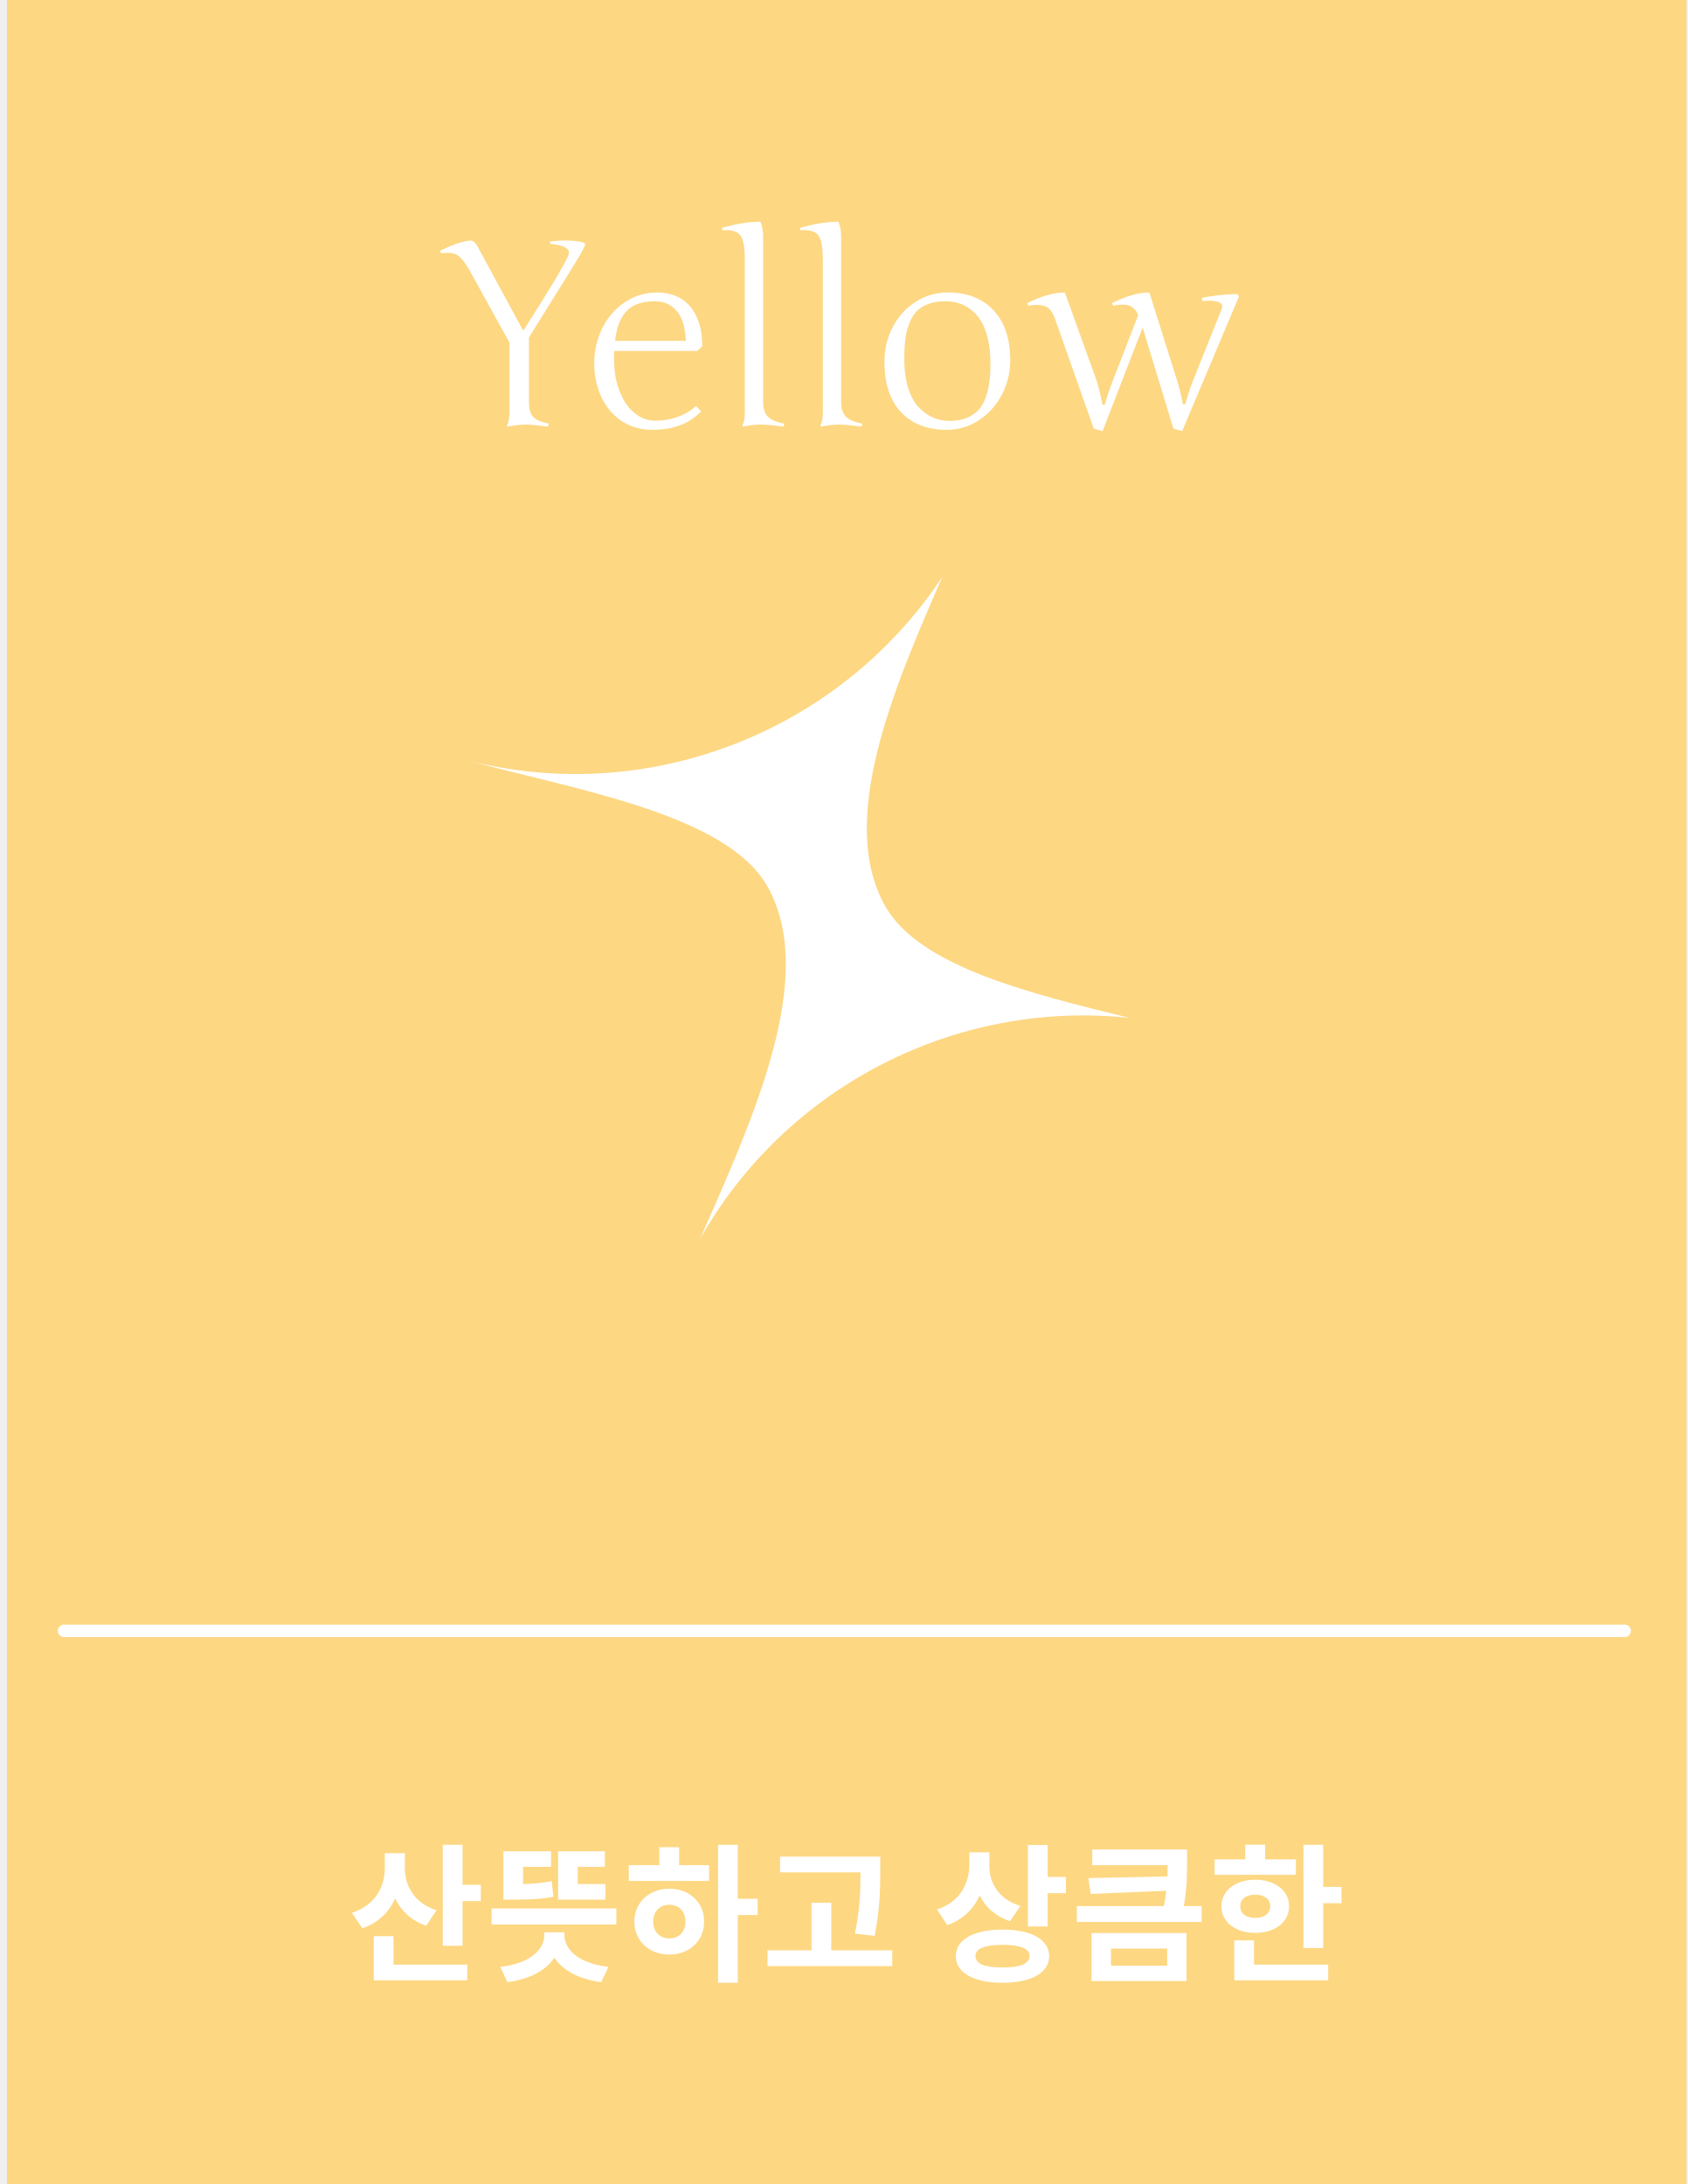
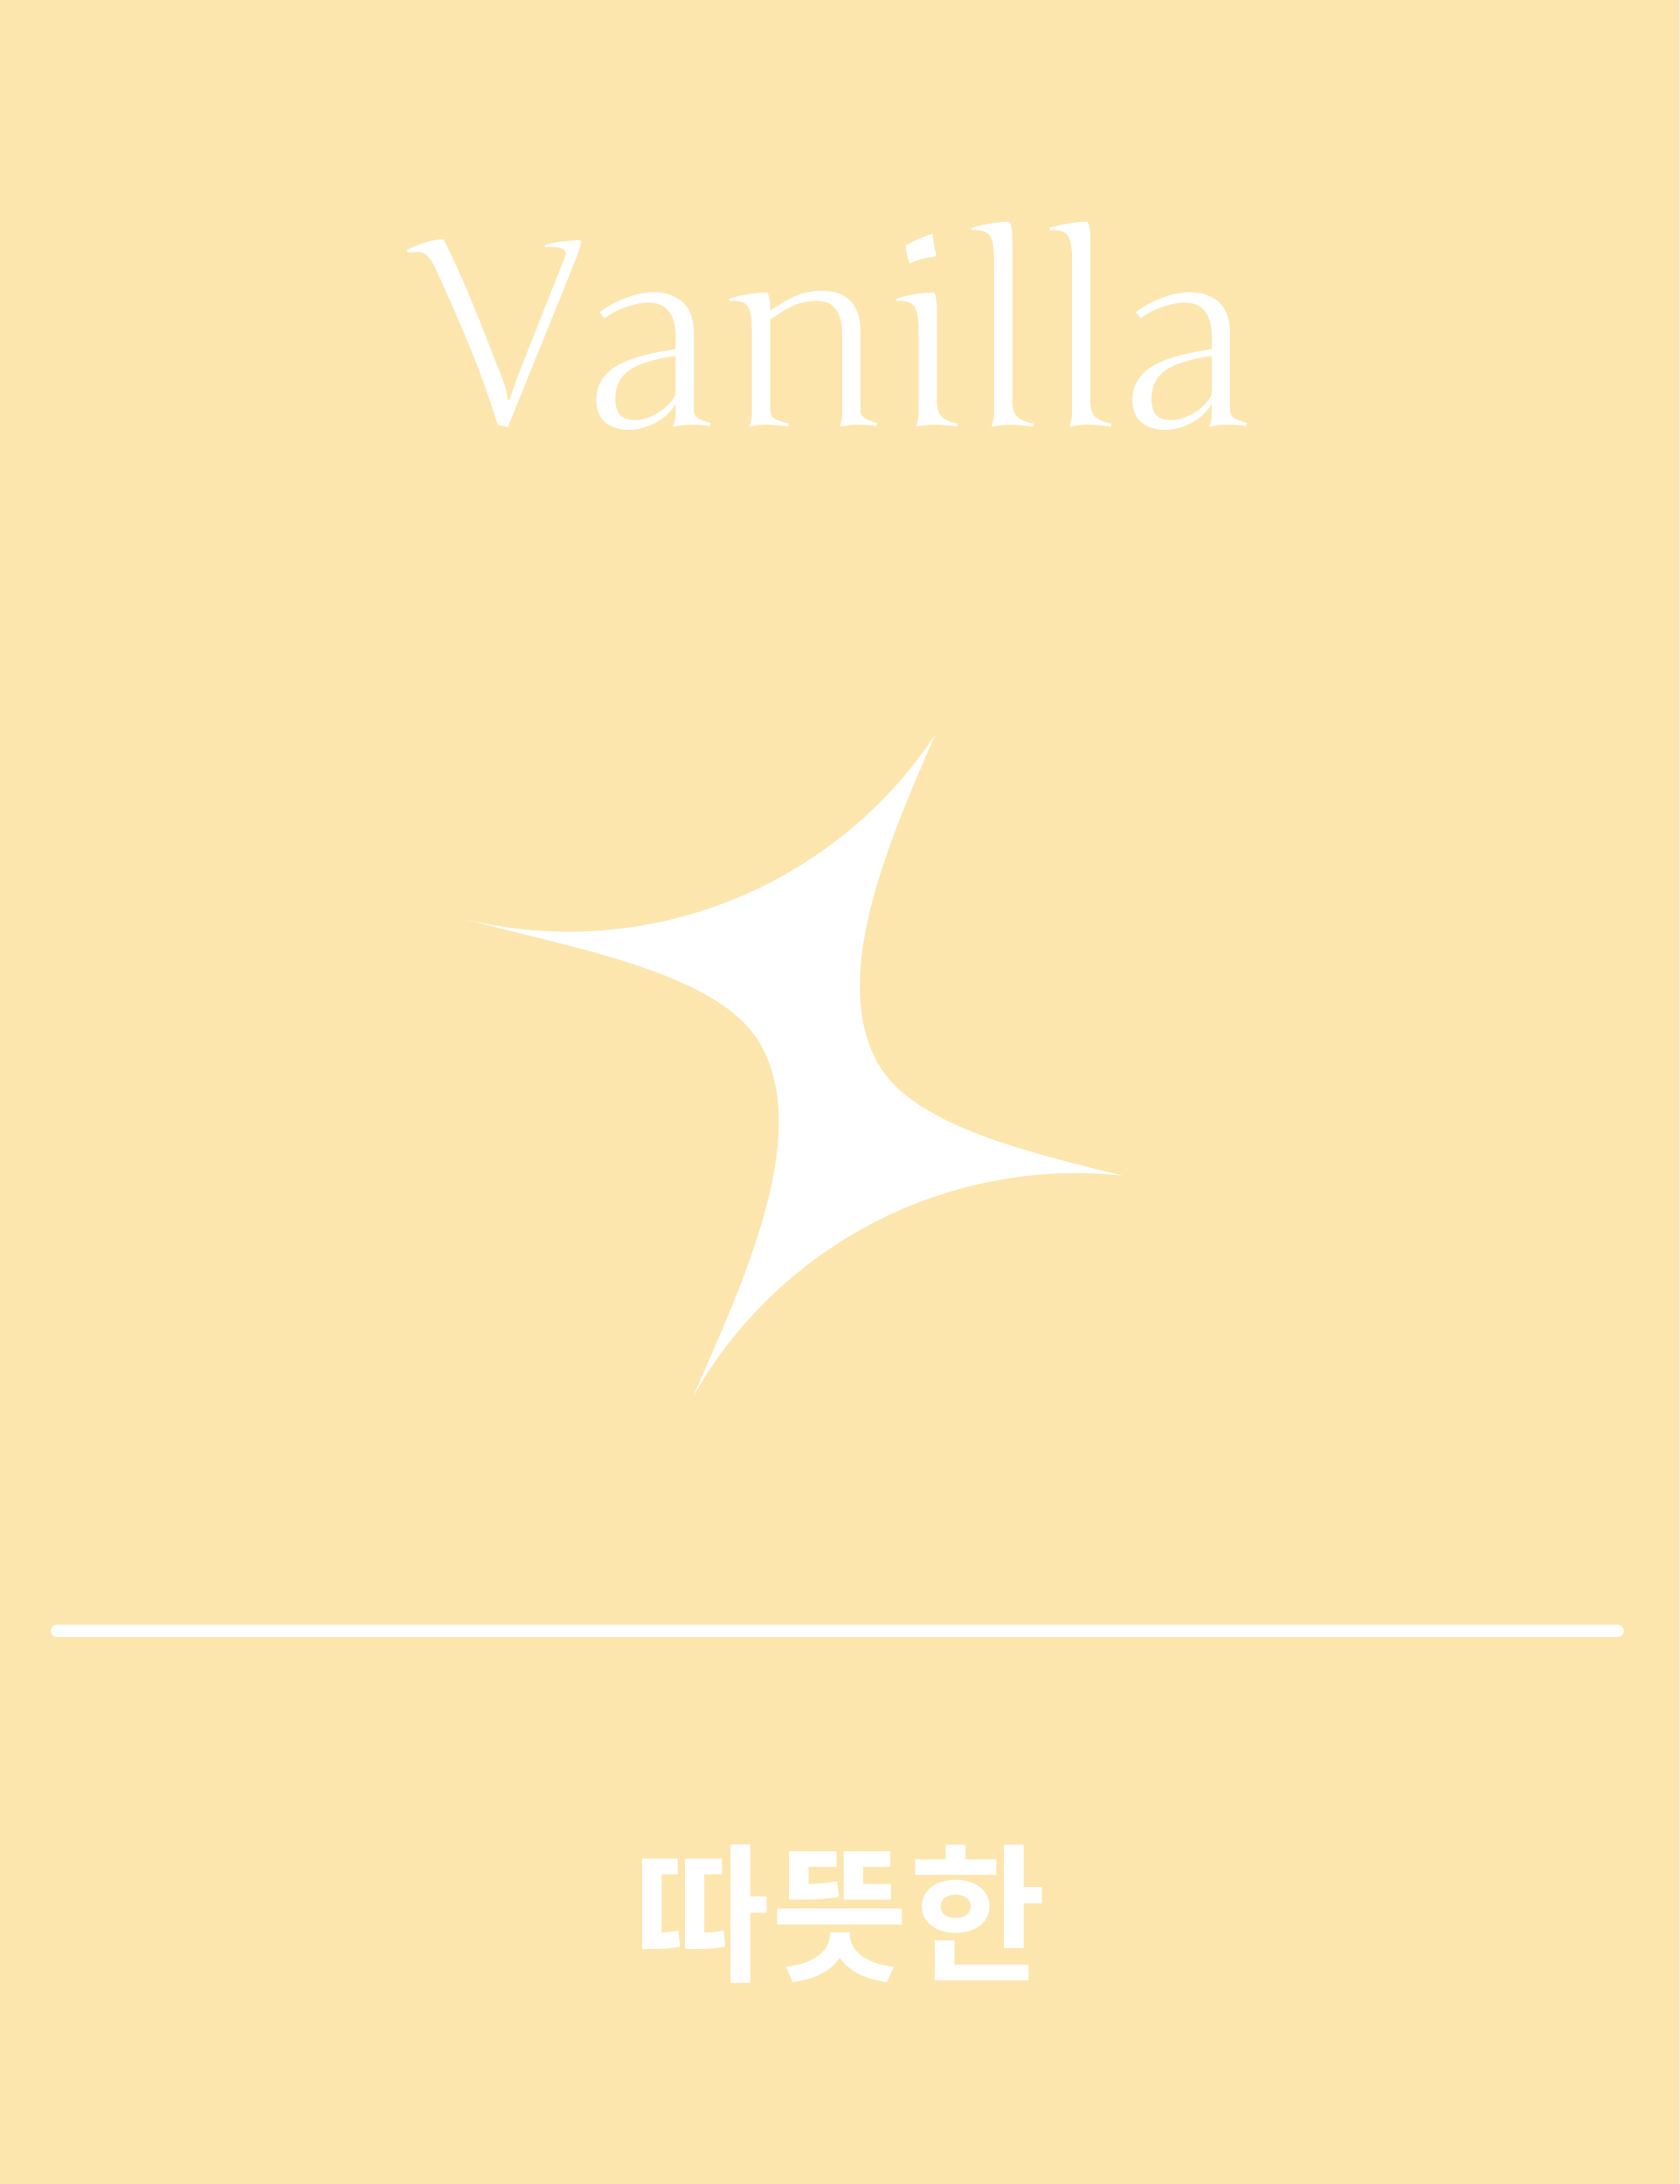
- <svg xmlns="http://www.w3.org/2000/svg" width="214" height="277" viewBox="0 0 214 277" fill="none">
-   <rect x="0.881" width="213" height="277" fill="#FDD782" />
-   <path d="M59.553 30.523C59.951 30.48 60.279 30.71 60.536 31.215L66.353 41.947C69.748 36.651 71.66 33.45 72.09 32.343C72.229 31.946 72.106 31.634 71.719 31.409C71.332 31.172 70.688 31.011 69.785 30.925L69.721 30.619C71.654 30.436 73.094 30.49 74.039 30.78C74.211 30.866 74.254 31 74.168 31.183C73.986 31.548 73.787 31.93 73.572 32.327C73.357 32.714 71.193 36.205 67.078 42.801V50.954C67.078 51.824 67.25 52.458 67.594 52.855C67.948 53.253 68.62 53.543 69.608 53.726L69.479 54.112C68.287 53.951 67.379 53.865 66.756 53.855C66.133 53.844 65.338 53.93 64.371 54.112L64.275 53.951C64.49 53.64 64.597 53.07 64.597 52.243V43.429L59.489 34.18C59.059 33.46 58.678 32.945 58.345 32.633C58.012 32.322 57.663 32.145 57.298 32.102C56.932 32.048 56.497 32.059 55.992 32.134L55.751 31.844C57.33 31.049 58.597 30.608 59.553 30.523ZM75.361 46.007C75.361 44.869 75.549 43.768 75.925 42.704C76.3 41.63 76.838 40.679 77.536 39.852C78.234 39.014 79.077 38.348 80.066 37.854C81.065 37.349 82.182 37.097 83.417 37.097C84.191 37.097 84.921 37.231 85.609 37.499C86.296 37.757 86.892 38.166 87.397 38.724C87.913 39.272 88.316 39.981 88.606 40.851C88.906 41.71 89.057 42.736 89.057 43.929L88.428 44.509H77.906C77.885 44.691 77.874 44.869 77.874 45.041C77.874 45.212 77.874 45.384 77.874 45.556C77.874 46.727 78.008 47.791 78.277 48.747C78.556 49.703 78.927 50.524 79.389 51.212C79.862 51.889 80.415 52.415 81.049 52.791C81.682 53.167 82.354 53.355 83.063 53.355C83.514 53.355 83.971 53.323 84.432 53.258C84.905 53.183 85.362 53.07 85.802 52.92C86.253 52.77 86.688 52.576 87.107 52.34C87.526 52.103 87.913 51.819 88.267 51.486L88.928 52.179C88.079 53.017 87.156 53.613 86.156 53.967C85.157 54.333 84.003 54.515 82.692 54.515C81.661 54.515 80.694 54.316 79.792 53.919C78.9 53.522 78.127 52.952 77.471 52.211C76.816 51.47 76.3 50.578 75.925 49.536C75.549 48.483 75.361 47.307 75.361 46.007ZM83.063 38.209C81.398 38.209 80.178 38.644 79.405 39.514C78.632 40.373 78.164 41.614 78.003 43.236H86.978C86.892 41.474 86.495 40.196 85.786 39.401C85.088 38.606 84.18 38.209 83.063 38.209ZM96.775 50.954C96.775 51.803 96.974 52.431 97.371 52.839C97.769 53.248 98.472 53.543 99.482 53.726L99.353 54.112C98.118 53.94 97.162 53.855 96.485 53.855C95.819 53.855 95.067 53.94 94.229 54.112L94.133 53.951C94.347 53.64 94.455 53.07 94.455 52.243V32.94C94.455 31.414 94.272 30.394 93.907 29.878C93.552 29.352 92.79 29.126 91.619 29.201L91.554 28.911C93.327 28.385 94.954 28.122 96.437 28.122C96.662 28.68 96.775 29.293 96.775 29.959V50.954ZM106.669 50.954C106.669 51.803 106.867 52.431 107.265 52.839C107.662 53.248 108.366 53.543 109.376 53.726L109.247 54.112C108.011 53.94 107.055 53.855 106.379 53.855C105.713 53.855 104.961 53.94 104.123 54.112L104.026 53.951C104.241 53.64 104.348 53.07 104.348 52.243V32.94C104.348 31.414 104.166 30.394 103.801 29.878C103.446 29.352 102.683 29.126 101.512 29.201L101.448 28.911C103.22 28.385 104.848 28.122 106.33 28.122C106.556 28.68 106.669 29.293 106.669 29.959V50.954ZM120.188 37.097C122.658 37.097 124.597 37.854 126.005 39.369C127.412 40.883 128.115 42.994 128.115 45.701C128.115 47.27 127.756 48.73 127.036 50.084C126.316 51.438 125.339 52.517 124.103 53.323C122.868 54.118 121.531 54.515 120.091 54.515C117.61 54.515 115.665 53.769 114.258 52.275C112.862 50.772 112.163 48.645 112.163 45.895C112.163 44.262 112.523 42.774 113.243 41.431C113.963 40.078 114.935 39.02 116.159 38.257C117.395 37.483 118.738 37.097 120.188 37.097ZM119.865 38.209C119.017 38.209 118.281 38.332 117.658 38.579C117.035 38.826 116.535 39.159 116.159 39.578C115.783 39.997 115.483 40.529 115.257 41.173C115.031 41.818 114.876 42.478 114.79 43.155C114.715 43.832 114.677 44.616 114.677 45.508C114.677 46.926 114.844 48.166 115.177 49.23C115.52 50.283 115.977 51.105 116.546 51.695C117.115 52.275 117.722 52.705 118.367 52.984C119.011 53.253 119.694 53.387 120.413 53.387C121.251 53.387 121.982 53.258 122.605 53.001C123.239 52.732 123.743 52.388 124.119 51.969C124.495 51.54 124.796 51.002 125.022 50.358C125.247 49.703 125.398 49.042 125.473 48.376C125.559 47.71 125.602 46.953 125.602 46.104C125.602 44.912 125.489 43.848 125.263 42.914C125.038 41.979 124.737 41.222 124.361 40.642C123.996 40.062 123.555 39.584 123.04 39.208C122.535 38.831 122.025 38.574 121.509 38.434C120.993 38.284 120.446 38.209 119.865 38.209ZM149.917 54.676L148.805 54.354L144.906 41.544L139.83 54.676L138.702 54.354L133.916 40.787C133.744 40.228 133.54 39.788 133.304 39.465C133.068 39.143 132.815 38.934 132.547 38.837C132.289 38.74 131.999 38.687 131.677 38.676C131.365 38.654 130.946 38.687 130.42 38.773L130.259 38.45C132.063 37.548 133.658 37.097 135.044 37.097L139.105 48.376C139.33 49.139 139.572 50.127 139.83 51.341H140.088C140.485 50.03 140.77 49.166 140.942 48.747L144.342 39.965C144.213 39.61 144.035 39.342 143.81 39.159C143.584 38.977 143.385 38.842 143.214 38.756C143.117 38.703 142.972 38.67 142.779 38.66C142.596 38.638 142.403 38.633 142.198 38.644C142.005 38.644 141.812 38.66 141.618 38.692C141.436 38.713 141.291 38.74 141.183 38.773L141.006 38.45C142.811 37.548 144.395 37.097 145.76 37.097L149.288 48.312C149.546 49.139 149.788 50.127 150.013 51.276H150.287C150.62 50.181 150.905 49.31 151.141 48.666L154.944 39.143C155.052 38.885 155.025 38.676 154.864 38.515C154.702 38.353 154.418 38.246 154.01 38.192C153.601 38.128 153.096 38.123 152.495 38.176L152.398 37.79C153.773 37.489 155.282 37.322 156.926 37.29L157.119 37.612L149.917 54.676Z" fill="white" />
-   <path d="M55.354 242.283C52.524 241.371 51.346 239.167 51.346 236.945V235.045H48.801V236.926C48.801 239.319 47.566 241.656 44.622 242.606L45.952 244.562C47.946 243.897 49.333 242.53 50.111 240.782C50.871 242.359 52.163 243.612 54.062 244.239L55.354 242.283ZM49.903 245.569H47.395V251.172H59.267V249.178H49.903V245.569ZM58.659 239.053V233.982H56.152V246.784H58.659V241.124H60.977V239.053H58.659ZM76.779 238.958H73.265V236.774H76.703V234.799H70.777V240.934H76.779V238.958ZM69.96 238.598C68.725 238.825 67.623 238.92 66.332 238.958V236.774H69.884V234.799H63.843V240.934H64.888C66.959 240.934 68.44 240.896 70.188 240.573L69.96 238.598ZM71.574 245.075H69.029V245.398C69.029 247.221 67.32 249.007 63.444 249.463L64.337 251.4C67.225 251.02 69.238 249.9 70.302 248.304C71.365 249.9 73.379 251.02 76.247 251.4L77.159 249.463C73.284 249.007 71.574 247.221 71.574 245.398V245.075ZM62.343 242.055V244.087H78.166V242.055H62.343ZM84.888 245.854C83.711 245.854 82.837 245.056 82.837 243.726C82.837 242.397 83.711 241.58 84.888 241.58C86.066 241.58 86.921 242.397 86.921 243.707C86.921 245.056 86.066 245.854 84.888 245.854ZM84.888 239.547C82.343 239.547 80.444 241.276 80.444 243.707C80.444 246.177 82.343 247.905 84.888 247.905C87.415 247.905 89.295 246.177 89.295 243.707C89.295 241.276 87.415 239.547 84.888 239.547ZM86.123 234.286H83.616V236.565H79.741V238.56H89.922V236.565H86.123V234.286ZM96.077 240.82H93.569V233.982H91.062V251.476H93.569V242.89H96.077V240.82ZM110.929 245.531C111.632 241.808 111.632 239.338 111.632 237.154V235.482H98.924V237.477H109.125C109.125 239.509 109.087 241.941 108.422 245.246L110.929 245.531ZM105.421 247.354V241.333H102.913V247.354H97.329V249.368H113.152V247.354H105.421ZM129.402 241.732C126.647 240.877 125.47 238.825 125.47 236.717V234.932H122.924V236.508C122.924 238.882 121.747 241.219 118.821 242.188L120.132 244.163C122.127 243.46 123.475 242.112 124.235 240.402C124.976 241.884 126.249 243.061 128.091 243.669L129.402 241.732ZM127.141 249.539C124.9 249.539 123.703 249.083 123.703 248.095C123.703 247.126 124.9 246.67 127.141 246.67C129.364 246.67 130.56 247.126 130.56 248.095C130.56 249.083 129.364 249.539 127.141 249.539ZM127.141 244.733C123.494 244.733 121.215 245.987 121.215 248.095C121.215 250.223 123.494 251.476 127.141 251.476C130.769 251.476 133.049 250.223 133.049 248.095C133.049 245.987 130.769 244.733 127.141 244.733ZM132.859 238.047V234.001H130.351V244.334H132.859V240.117H135.176V238.047H132.859ZM140.892 247.145H148.015V249.311H140.892V247.145ZM138.423 251.267H150.466V245.17H138.423V251.267ZM150.124 241.751C150.542 239.471 150.542 237.743 150.542 236.147V234.571H138.518V236.565H148.072C148.072 237.021 148.072 237.496 148.053 237.99L138.024 238.199L138.309 240.212L147.901 239.813C147.825 240.421 147.749 241.048 147.598 241.751H136.561V243.764H152.384V241.751H150.124ZM164.35 235.824H160.437V233.963H157.91V235.824H154.035V237.781H164.331L164.35 235.824ZM157.284 241.77C157.284 240.82 158.062 240.307 159.183 240.307C160.285 240.307 161.083 240.82 161.083 241.77C161.083 242.738 160.285 243.251 159.183 243.251C158.062 243.251 157.284 242.738 157.284 241.77ZM163.476 241.77C163.476 239.794 161.69 238.408 159.183 238.408C156.676 238.408 154.89 239.794 154.89 241.77C154.89 243.783 156.676 245.151 159.183 245.151C161.69 245.151 163.476 243.783 163.476 241.77ZM159.031 246.101H156.524V251.172H168.434V249.178H159.031V246.101ZM167.807 239.319V233.982H165.299V247.069H167.807V241.39H170.124V239.319H167.807Z" fill="white" />
-   <path d="M8.122 206.843L206.037 206.843" stroke="white" stroke-width="1.583" stroke-linecap="round" stroke-linejoin="round" />
-   <path d="M59.631 96.529C72.922 100.17 92.124 103.235 97.316 112.416C103.82 123.919 95.367 142.123 88.763 157.169C99.75 137.672 121.391 126.755 143.24 129.105C130.905 126.056 116.631 122.66 112.266 114.94C106.178 104.175 113.193 87.538 119.531 73.115C106.658 92.626 82.599 102.264 59.631 96.529Z" fill="white" />
+ <svg xmlns="http://www.w3.org/2000/svg" width="213" height="277" viewBox="0 0 213 277" fill="none">
+   <rect width="213" height="277" fill="#FCE6AE" />
+   <path d="M64.407 54.177L63.118 53.855C62.065 50.481 60.921 47.286 59.685 44.267C58.461 41.238 56.978 37.833 55.238 34.051C54.905 33.31 54.562 32.778 54.207 32.456C53.852 32.134 53.482 31.973 53.095 31.973C52.719 31.973 52.268 31.994 51.742 32.037L51.581 31.715C53.385 30.812 54.943 30.361 56.253 30.361C56.834 31.5 57.387 32.644 57.913 33.794C58.44 34.932 58.993 36.21 59.573 37.628C60.164 39.046 60.609 40.131 60.91 40.883C61.211 41.624 61.71 42.898 62.409 44.702C63.118 46.507 63.563 47.645 63.746 48.118C64.079 48.902 64.289 49.767 64.374 50.712H64.648C64.681 50.637 64.799 50.261 65.003 49.584C65.207 48.908 65.449 48.231 65.728 47.554L71.738 32.343C71.803 31.935 71.62 31.65 71.19 31.489C70.772 31.328 70.095 31.291 69.16 31.377L69.064 31.086C70.449 30.689 71.932 30.49 73.511 30.49C73.597 30.49 73.656 30.528 73.688 30.603C73.731 30.668 73.742 30.737 73.72 30.812C73.602 31.21 73.473 31.618 73.334 32.037C73.205 32.456 70.229 39.836 64.407 54.177ZM87.997 52.034C87.997 52.216 88.034 52.388 88.109 52.549C88.195 52.7 88.292 52.829 88.399 52.936C88.518 53.033 88.684 53.129 88.899 53.226C89.114 53.323 89.302 53.398 89.463 53.452C89.624 53.505 89.85 53.575 90.14 53.661L90.011 54.048C89.323 53.919 88.641 53.855 87.964 53.855C87.116 53.855 86.278 53.94 85.451 54.112L85.354 53.951C85.58 53.64 85.692 53.07 85.692 52.243V51.18C85.155 52.179 84.317 52.984 83.179 53.597C82.051 54.209 80.907 54.515 79.747 54.515C78.511 54.515 77.512 54.198 76.749 53.565C75.998 52.92 75.622 51.969 75.622 50.712C75.622 49.896 75.788 49.171 76.121 48.537C76.465 47.893 76.916 47.35 77.475 46.91C78.044 46.459 78.769 46.061 79.65 45.717C80.541 45.373 81.455 45.094 82.389 44.879C83.335 44.665 84.436 44.466 85.692 44.283V42.801C85.692 39.847 84.527 38.37 82.196 38.37C81.444 38.37 80.52 38.558 79.424 38.934C78.339 39.299 77.426 39.782 76.685 40.384L76.024 39.627C76.959 38.885 78.065 38.273 79.344 37.79C80.633 37.306 81.836 37.065 82.953 37.065C83.447 37.065 83.915 37.113 84.355 37.209C84.806 37.295 85.257 37.462 85.709 37.709C86.17 37.945 86.562 38.252 86.885 38.627C87.218 38.993 87.486 39.487 87.69 40.11C87.894 40.722 87.997 41.42 87.997 42.205V52.034ZM80.504 53.291C81.439 53.291 82.416 52.984 83.436 52.372C84.457 51.749 85.209 50.976 85.692 50.052V45.137C82.942 45.535 80.977 46.147 79.795 46.974C78.624 47.791 78.039 48.983 78.039 50.551C78.039 51.507 78.243 52.206 78.651 52.646C79.059 53.076 79.677 53.291 80.504 53.291ZM95.36 41.915C95.36 41.195 95.323 40.593 95.248 40.11C95.183 39.627 95.06 39.24 94.877 38.95C94.705 38.66 94.463 38.456 94.152 38.337C93.84 38.219 93.507 38.16 93.153 38.16C92.809 38.16 92.6 38.166 92.524 38.176L92.46 37.886C94.211 37.36 95.838 37.097 97.342 37.097C97.568 37.666 97.681 38.278 97.681 38.934V39.401C98.304 38.982 98.878 38.617 99.405 38.305C99.931 37.994 100.447 37.73 100.952 37.516C101.467 37.301 101.994 37.14 102.531 37.032C103.068 36.925 103.659 36.871 104.303 36.871C104.883 36.871 105.458 36.946 106.027 37.097C106.607 37.247 107.123 37.516 107.574 37.902C108.036 38.289 108.407 38.815 108.686 39.481C108.976 40.148 109.121 40.991 109.121 42.011V52.034C109.121 52.291 109.18 52.506 109.298 52.678C109.427 52.85 109.588 52.995 109.782 53.113C109.986 53.231 110.217 53.334 110.475 53.419C110.732 53.495 111.001 53.575 111.28 53.661L111.135 54.048C110.534 53.919 109.733 53.855 108.734 53.855C108.122 53.855 107.408 53.94 106.591 54.112L106.495 53.951C106.709 53.64 106.817 53.07 106.817 52.243V42.607C106.817 41.705 106.731 40.969 106.559 40.4C106.387 39.82 106.151 39.369 105.85 39.046C105.56 38.713 105.216 38.482 104.819 38.353C104.432 38.225 104.019 38.16 103.578 38.16C103.041 38.16 102.536 38.209 102.063 38.305C101.602 38.402 101.134 38.552 100.662 38.756C100.2 38.95 99.727 39.197 99.244 39.498C98.76 39.788 98.239 40.131 97.681 40.529V51.647C97.681 51.991 97.707 52.27 97.761 52.485C97.815 52.689 97.928 52.861 98.1 53.001C98.272 53.14 98.513 53.264 98.825 53.371C99.136 53.478 99.544 53.597 100.049 53.726L99.92 54.112C99.297 54.026 98.766 53.962 98.325 53.919C97.895 53.876 97.546 53.855 97.278 53.855C96.665 53.855 95.951 53.94 95.135 54.112L95.038 53.951C95.253 53.64 95.36 53.07 95.36 52.243V41.915ZM116.501 41.915C116.501 40.389 116.318 39.369 115.953 38.853C115.599 38.327 114.836 38.101 113.665 38.176L113.601 37.886C115.373 37.36 117 37.097 118.483 37.097C118.708 37.655 118.821 38.268 118.821 38.934V50.954C118.821 51.803 119.02 52.431 119.417 52.839C119.815 53.248 120.519 53.543 121.528 53.726L121.399 54.112C120.164 53.94 119.208 53.855 118.531 53.855C117.865 53.855 117.113 53.94 116.275 54.112L116.179 53.951C116.394 53.64 116.501 53.07 116.501 52.243V41.915ZM114.857 31.119C115.878 30.528 117.033 30.034 118.322 29.636C118.322 30.528 118.467 31.409 118.757 32.279L118.547 32.569C117.527 32.633 116.463 32.918 115.357 33.423C115.088 32.682 114.922 31.914 114.857 31.119ZM128.393 50.954C128.393 51.803 128.591 52.431 128.989 52.839C129.386 53.248 130.09 53.543 131.1 53.726L130.971 54.112C129.735 53.94 128.779 53.855 128.103 53.855C127.437 53.855 126.685 53.94 125.847 54.112L125.75 53.951C125.965 53.64 126.072 53.07 126.072 52.243V32.94C126.072 31.414 125.89 30.394 125.524 29.878C125.17 29.352 124.407 29.126 123.236 29.201L123.172 28.911C124.944 28.385 126.572 28.122 128.054 28.122C128.28 28.68 128.393 29.293 128.393 29.959V50.954ZM138.286 50.954C138.286 51.803 138.485 52.431 138.882 52.839C139.28 53.248 139.983 53.543 140.993 53.726L140.864 54.112C139.629 53.94 138.673 53.855 137.996 53.855C137.33 53.855 136.578 53.94 135.74 54.112L135.644 53.951C135.858 53.64 135.966 53.07 135.966 52.243V32.94C135.966 31.414 135.783 30.394 135.418 29.878C135.063 29.352 134.301 29.126 133.13 29.201L133.065 28.911C134.838 28.385 136.465 28.122 137.948 28.122C138.173 28.68 138.286 29.293 138.286 29.959V50.954ZM155.995 52.034C155.995 52.216 156.032 52.388 156.107 52.549C156.193 52.7 156.29 52.829 156.397 52.936C156.516 53.033 156.682 53.129 156.897 53.226C157.112 53.323 157.3 53.398 157.461 53.452C157.622 53.505 157.848 53.575 158.138 53.661L158.009 54.048C157.321 53.919 156.639 53.855 155.962 53.855C155.114 53.855 154.276 53.94 153.449 54.112L153.352 53.951C153.578 53.64 153.69 53.07 153.69 52.243V51.18C153.153 52.179 152.315 52.984 151.177 53.597C150.049 54.209 148.905 54.515 147.745 54.515C146.509 54.515 145.51 54.198 144.748 53.565C143.996 52.92 143.62 51.969 143.62 50.712C143.62 49.896 143.786 49.171 144.119 48.537C144.463 47.893 144.914 47.35 145.473 46.91C146.042 46.459 146.767 46.061 147.648 45.717C148.54 45.373 149.453 45.094 150.387 44.879C151.333 44.665 152.434 44.466 153.69 44.283V42.801C153.69 39.847 152.525 38.37 150.194 38.37C149.442 38.37 148.518 38.558 147.422 38.934C146.337 39.299 145.424 39.782 144.683 40.384L144.022 39.627C144.957 38.885 146.063 38.273 147.342 37.79C148.631 37.306 149.834 37.065 150.951 37.065C151.445 37.065 151.913 37.113 152.353 37.209C152.804 37.295 153.255 37.462 153.707 37.709C154.168 37.945 154.561 38.252 154.883 38.627C155.216 38.993 155.484 39.487 155.688 40.11C155.893 40.722 155.995 41.42 155.995 42.205V52.034ZM148.502 53.291C149.437 53.291 150.414 52.984 151.435 52.372C152.455 51.749 153.207 50.976 153.69 50.052V45.137C150.94 45.535 148.975 46.147 147.793 46.974C146.622 47.791 146.037 48.983 146.037 50.551C146.037 51.507 146.241 52.206 146.649 52.646C147.057 53.076 147.675 53.291 148.502 53.291Z" fill="white" />
+   <path d="M83.918 237.724H85.95V235.729H81.448V247.202H82.341C83.728 247.202 84.848 247.183 86.235 246.898L86.045 244.866C85.285 244.999 84.601 245.075 83.918 245.113V237.724ZM89.331 237.724H91.573V235.729H86.862V247.202H87.793C89.882 247.202 90.813 247.164 91.971 246.86L91.781 244.847C91.022 245.018 90.338 245.094 89.331 245.113V237.724ZM97.233 240.516H95.163V233.944H92.655V251.495H95.163V242.587H97.233V240.516ZM112.998 238.958H109.483V236.774H112.922V234.799H106.995V240.934H112.998V238.958ZM106.178 238.598C104.944 238.825 103.842 238.92 102.55 238.958V236.774H106.102V234.799H100.062V240.934H101.107C103.177 240.934 104.659 240.896 106.406 240.573L106.178 238.598ZM107.793 245.075H105.248V245.398C105.248 247.221 103.538 249.007 99.663 249.463L100.556 251.4C103.443 251.02 105.456 249.9 106.52 248.304C107.584 249.9 109.597 251.02 112.466 251.4L113.377 249.463C109.502 249.007 107.793 247.221 107.793 245.398V245.075ZM98.561 242.055V244.087H114.384V242.055H98.561ZM126.369 235.824H122.456V233.963H119.929V235.824H116.054V237.781H126.35L126.369 235.824ZM119.302 241.77C119.302 240.82 120.081 240.307 121.202 240.307C122.304 240.307 123.101 240.82 123.101 241.77C123.101 242.738 122.304 243.251 121.202 243.251C120.081 243.251 119.302 242.738 119.302 241.77ZM125.495 241.77C125.495 239.794 123.709 238.408 121.202 238.408C118.695 238.408 116.909 239.794 116.909 241.77C116.909 243.783 118.695 245.151 121.202 245.151C123.709 245.151 125.495 243.783 125.495 241.77ZM121.05 246.101H118.543V251.172H130.453V249.178H121.05V246.101ZM129.826 239.319V233.982H127.318V247.069H129.826V241.39H132.143V239.319H129.826Z" fill="white" />
+   <path d="M7.24 206.843L205.155 206.843" stroke="white" stroke-width="1.583" stroke-linecap="round" stroke-linejoin="round" />
+   <path d="M58.749 116.529C72.041 120.17 91.243 123.235 96.434 132.416C102.939 143.919 94.486 162.123 87.882 177.169C98.869 157.672 120.509 146.755 142.358 149.105C130.023 146.056 115.749 142.66 111.384 134.94C105.297 124.175 112.312 107.538 118.649 93.115C105.777 112.626 81.718 122.264 58.749 116.529Z" fill="white" />
</svg>
